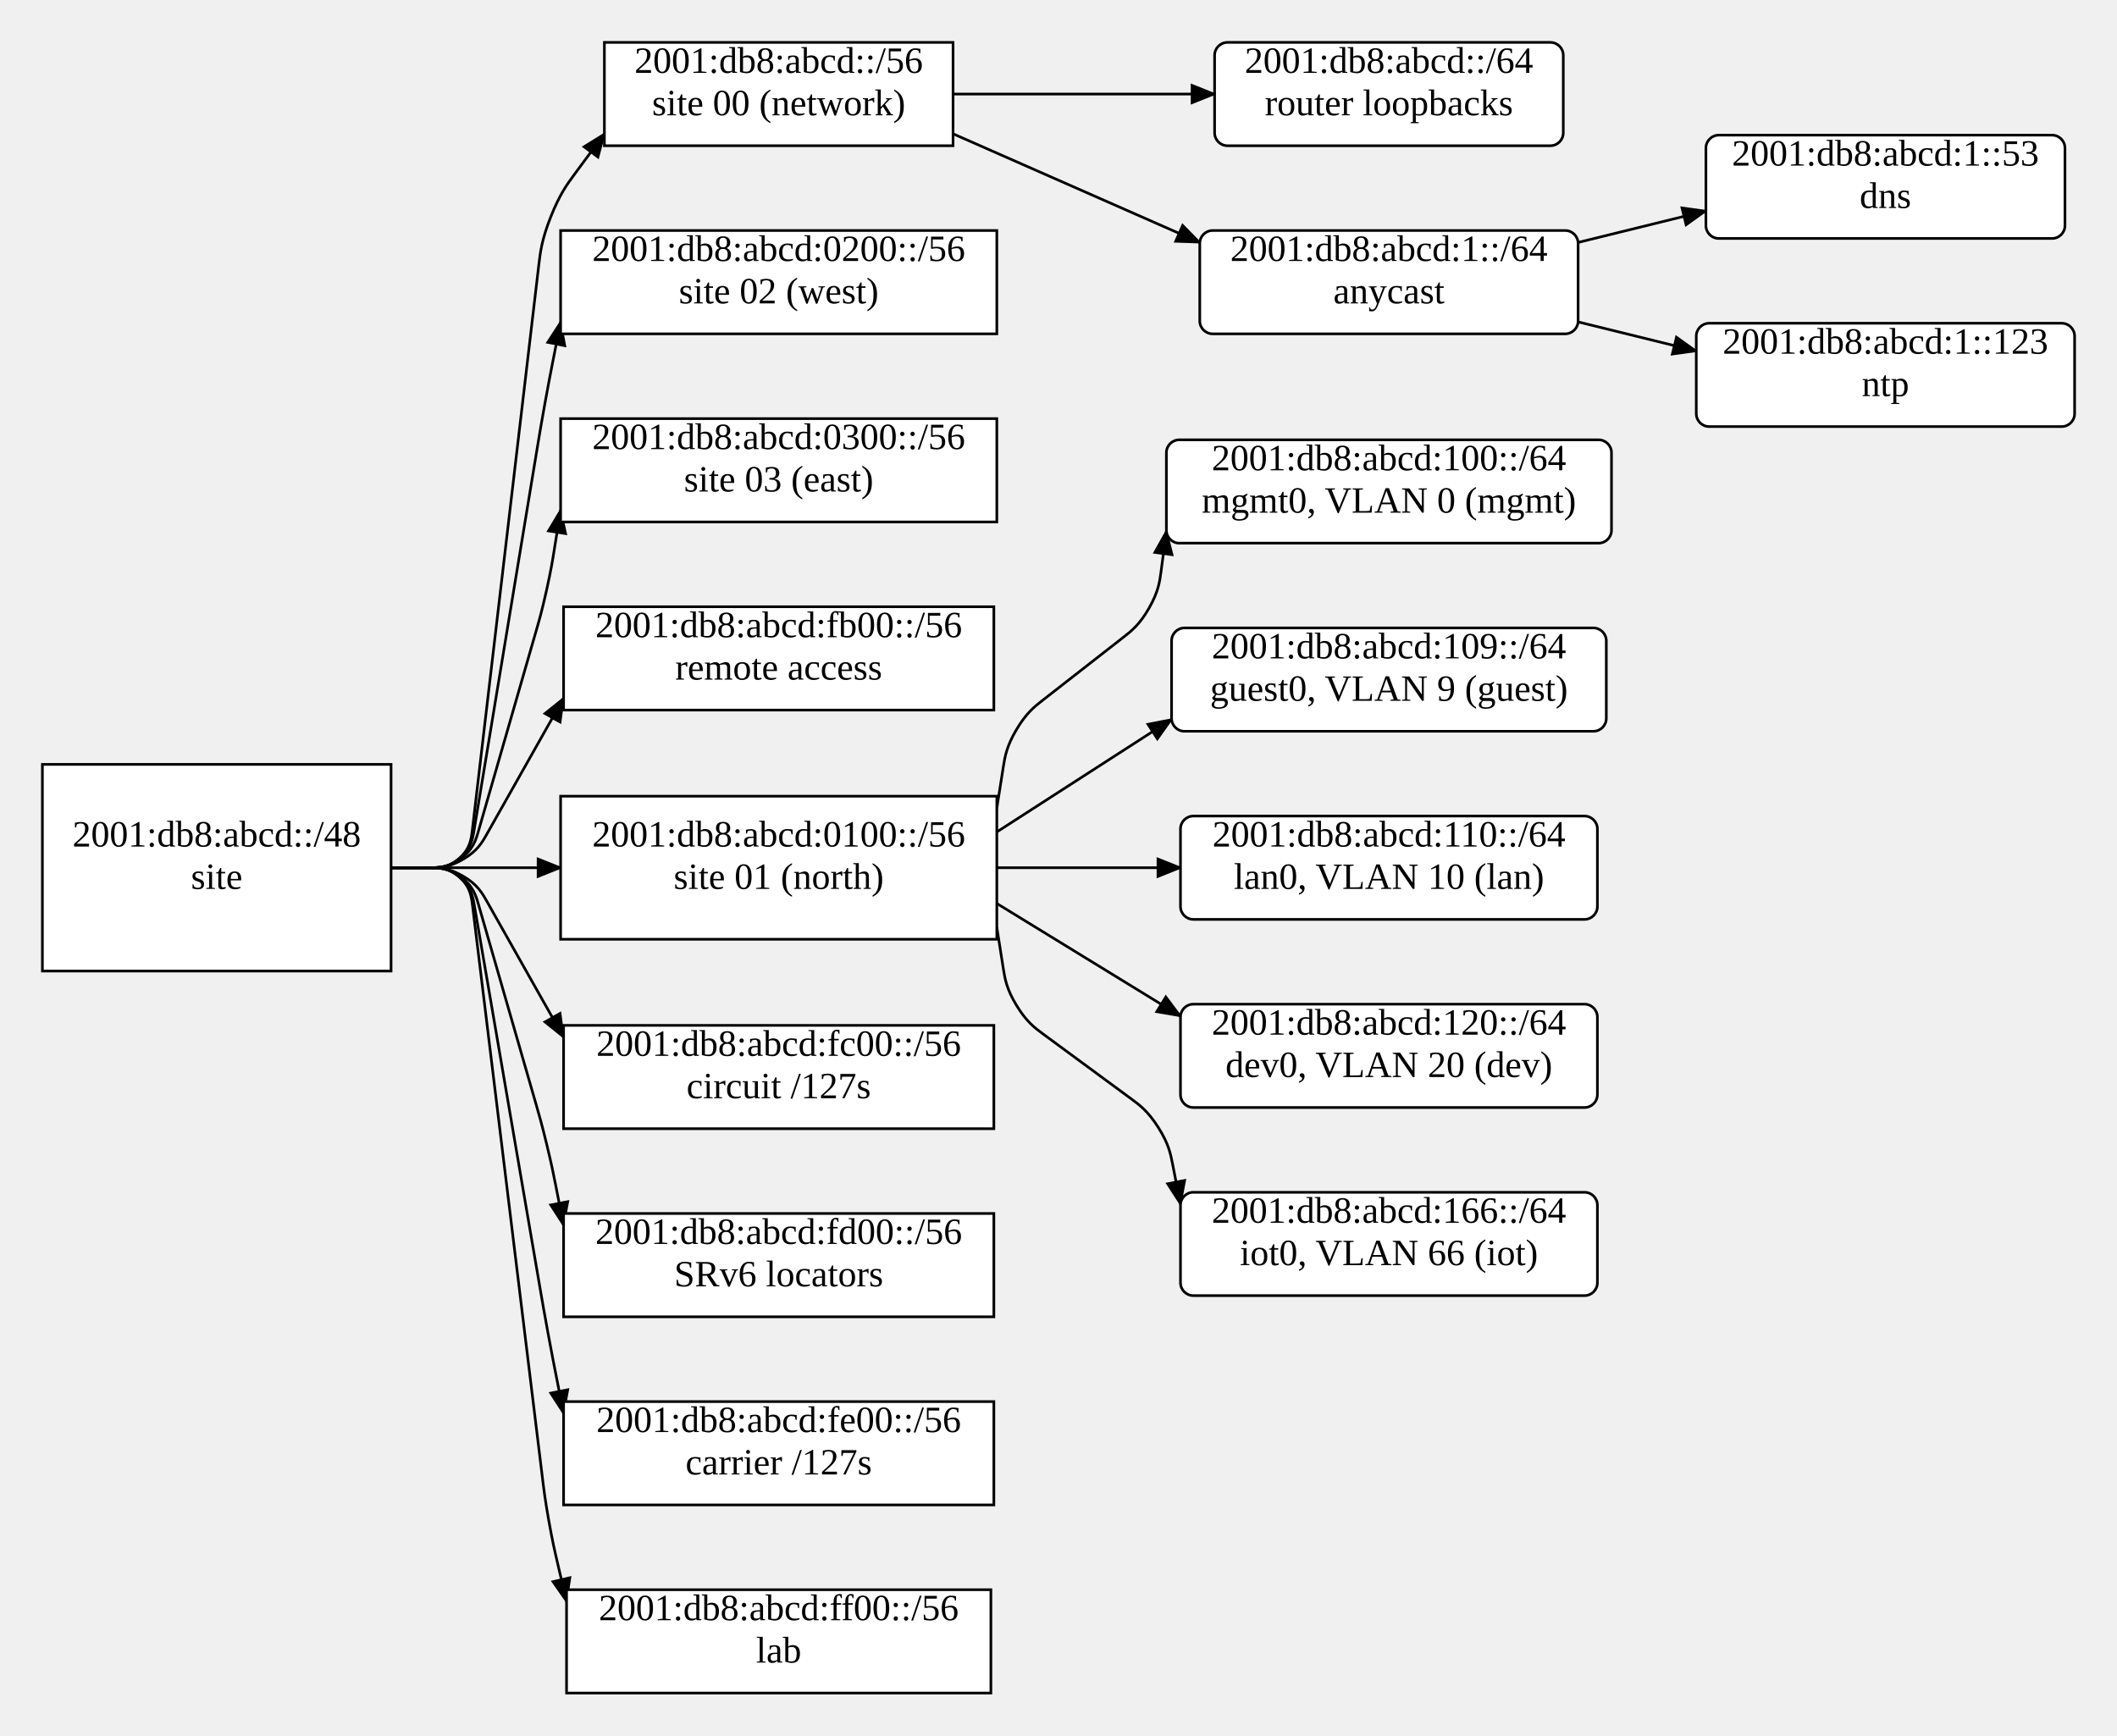
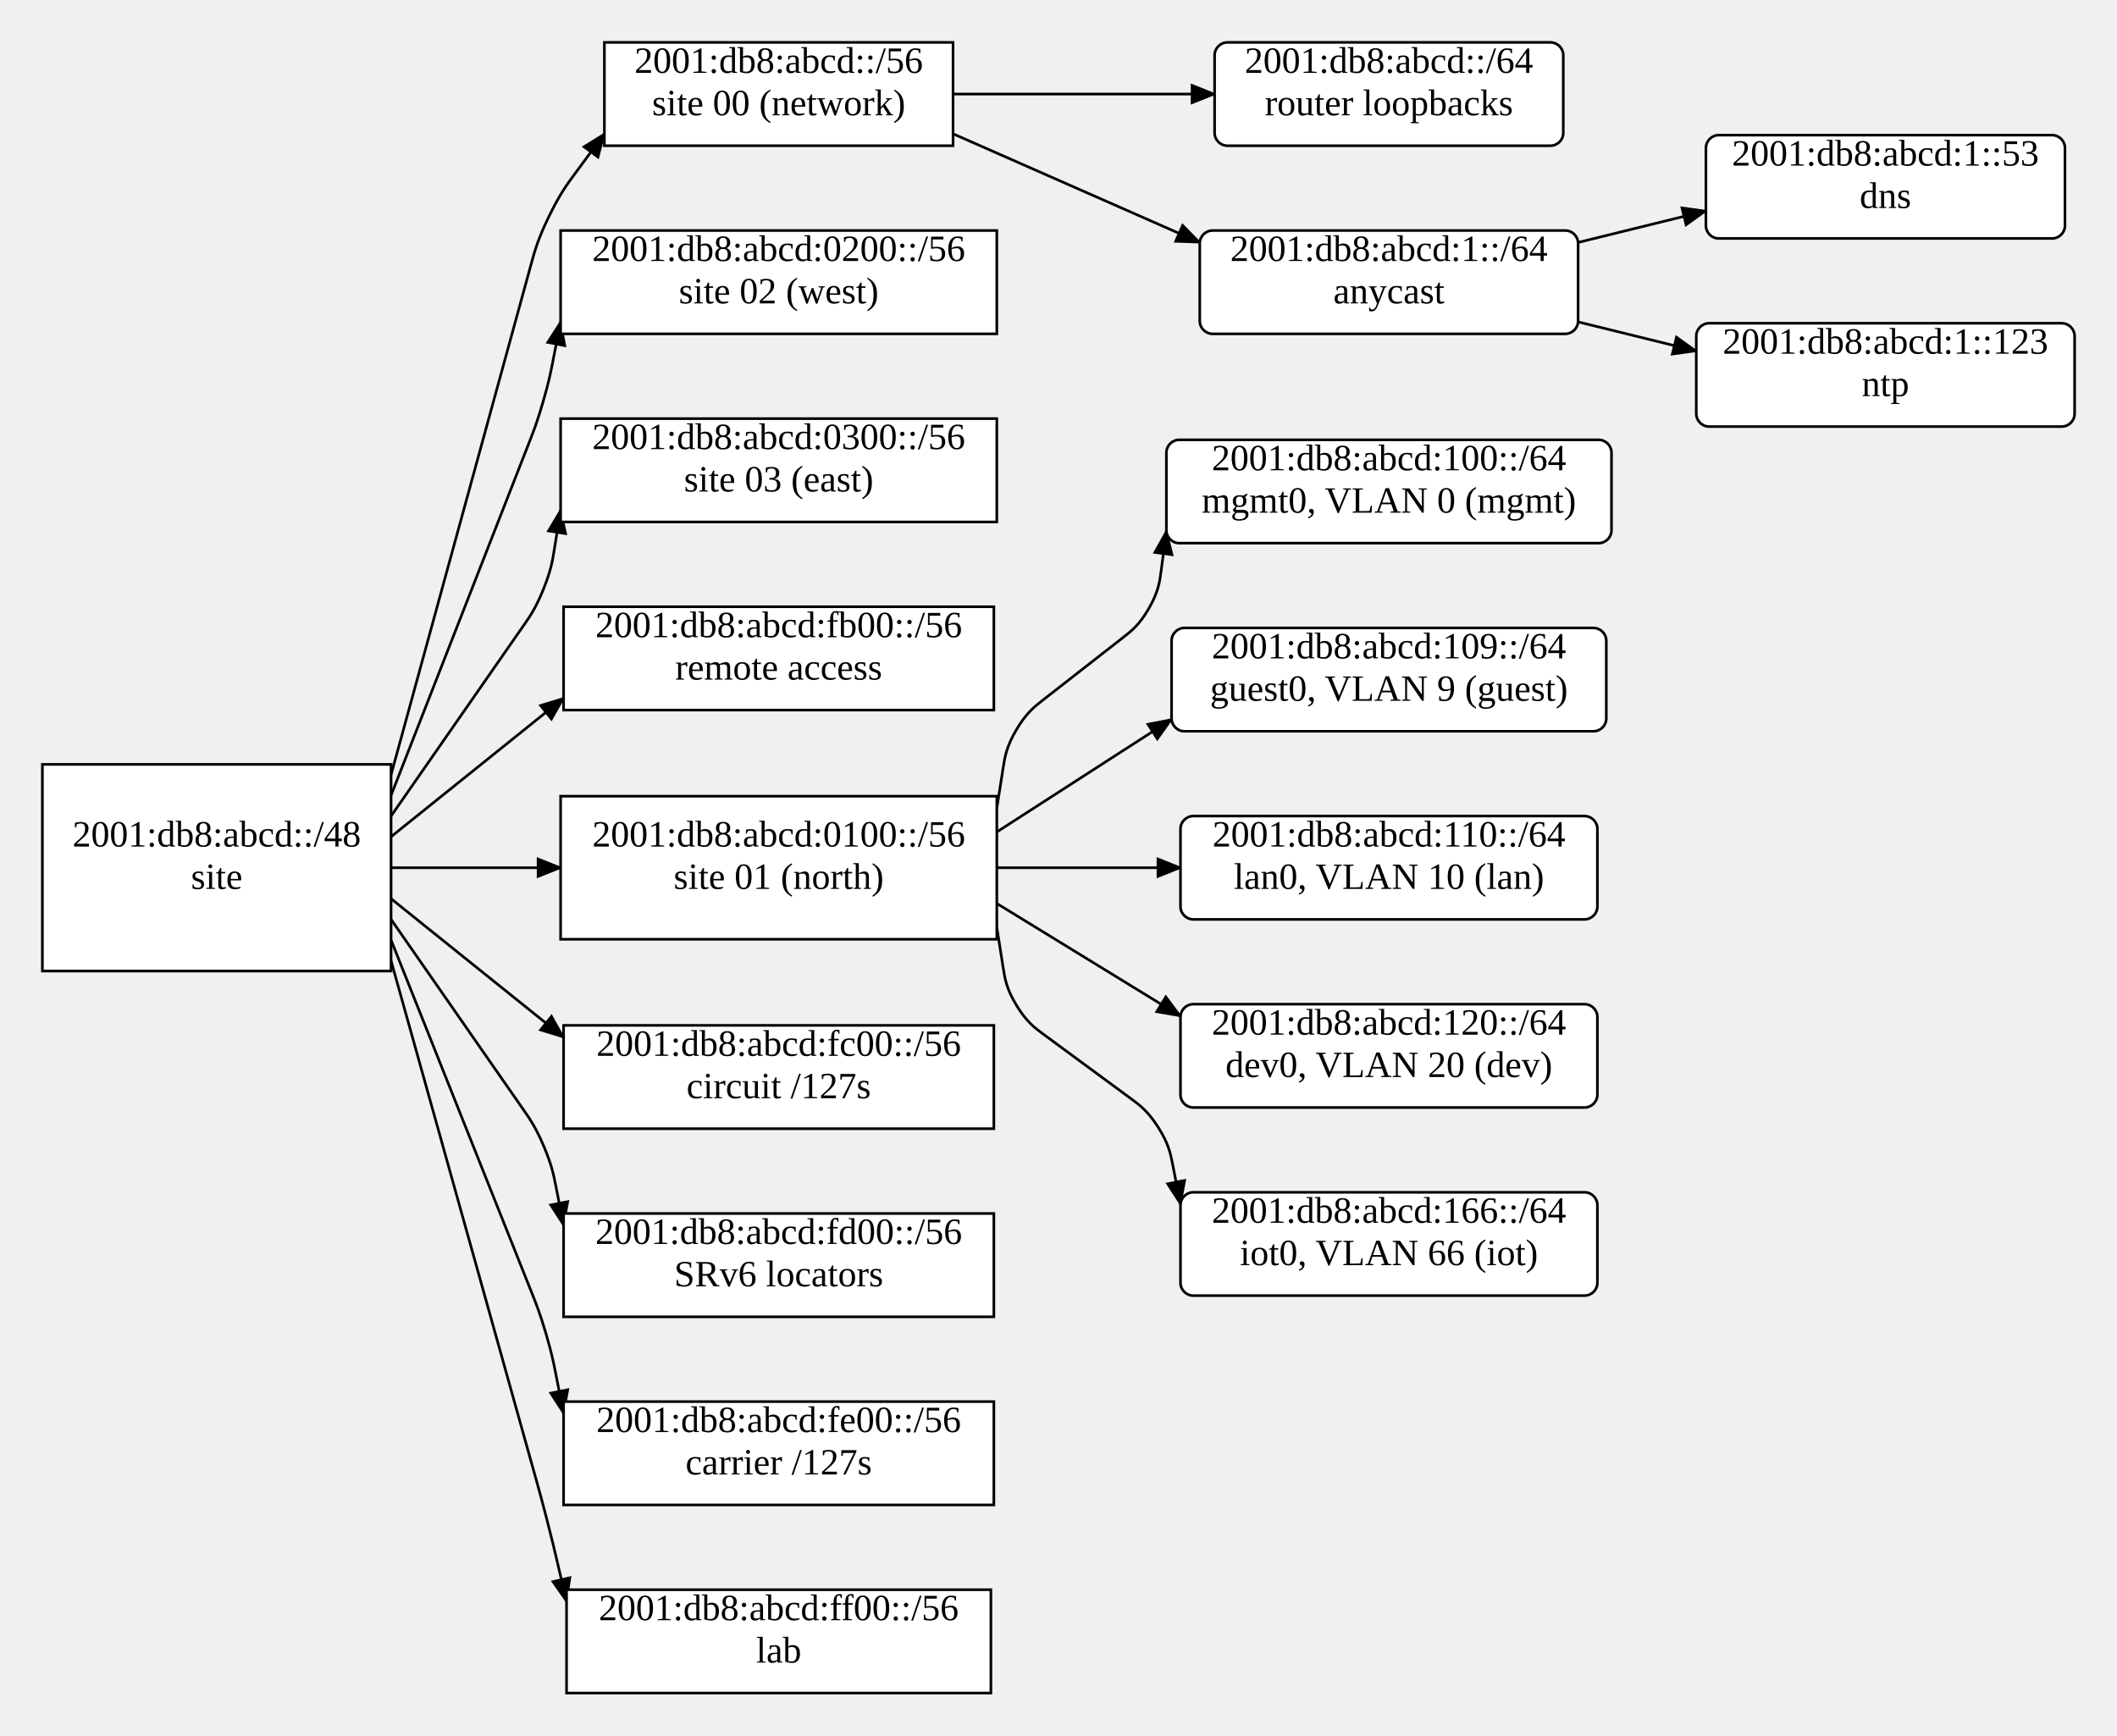
<svg xmlns="http://www.w3.org/2000/svg" width="799.04" height="655">
  <style type="text/css">
		.edge { fill: none; }
	</style>
  <defs>
    <marker id="normal" markerWidth="10" markerHeight="8" refX="9" refY="4" orient="auto-start-reverse" markerUnits="userSpaceOnUse">
      <path d="M0,0 L0,8 L10,4 z" fill="context-stroke" />
    </marker>
    <marker id="vee" markerWidth="10" markerHeight="8" refX="9" refY="4" orient="auto-start-reverse" markerUnits="userSpaceOnUse">
      <path d="M0,0 L10,4 L0,8 L3,4 z" fill="context-stroke" />
    </marker>
    <marker id="dot" markerWidth="8" markerHeight="8" refX="7" refY="4" orient="auto-start-reverse" markerUnits="userSpaceOnUse">
      <circle cx="4" cy="4" r="3.5" fill="context-stroke" />
    </marker>
    <marker id="odot" markerWidth="8" markerHeight="8" refX="7" refY="4" orient="auto-start-reverse" markerUnits="userSpaceOnUse">
      <circle cx="4" cy="4" r="3" fill="white" stroke="context-stroke" />
    </marker>
  </defs>
  <g>
-     <path class="edge" marker-end="url(#normal)" stroke="#000000" stroke-width="1" d="M147.6,327.5 L162.1,327.5 C165.725,327.5 169.35,327.5 173.399,323.9 C177.447,320.3 177.871,316.7 178.294,313.099 L203.385,99.827 C203.939,95.12 204.493,90.413 207.861,81.894 C211.23,73.375 214.045,69.562 216.86,65.75 L228.12,50.5 " />
-     <path class="edge" marker-end="url(#normal)" stroke="#000000" stroke-width="1" d="M147.6,327.5 L176.6,327.5 L211.6,327.5 " />
-     <path class="edge" marker-end="url(#normal)" stroke="#000000" stroke-width="1" d="M147.6,327.5 L162.1,327.5 C165.725,327.5 169.35,327.5 173.566,323.923 C177.782,320.347 178.373,316.771 178.964,313.194 L203.066,167.334 C203.7,163.501 204.333,159.667 205.717,152.021 C207.1,144.375 207.85,140.562 208.6,136.75 L211.6,121.5 " />
-     <path class="edge" marker-end="url(#normal)" stroke="#000000" stroke-width="1" d="M147.6,327.5 L162.1,327.5 C165.725,327.5 169.35,327.5 173.979,324.017 C178.608,320.534 179.612,317.05 180.616,313.567 L202.443,237.84 C203.512,234.13 204.581,230.42 206.261,222.897 C207.94,215.375 208.55,211.562 209.16,207.75 L211.6,192.5 " />
-     <path class="edge" marker-end="url(#normal)" stroke="#000000" stroke-width="1" d="M147.6,327.5 L162.1,327.5 C165.725,327.5 169.35,327.5 174.757,324.343 C180.163,321.186 181.945,318.029 183.727,314.872 L212.72,263.5 " />
-     <path class="edge" marker-end="url(#normal)" stroke="#000000" stroke-width="1" d="M147.6,327.5 L162.1,327.5 C165.725,327.5 169.35,327.5 174.757,330.657 C180.163,333.814 181.945,336.971 183.727,340.128 L212.72,391.5 " />
-     <path class="edge" marker-end="url(#normal)" stroke="#000000" stroke-width="1" d="M147.6,327.5 L162.1,327.5 C165.725,327.5 169.35,327.5 173.979,330.983 C178.608,334.466 179.612,337.95 180.616,341.433 L202.416,417.066 C203.492,420.799 204.568,424.533 206.394,432.079 C208.22,439.625 208.97,443.438 209.72,447.25 L212.72,462.5 " />
-     <path class="edge" marker-end="url(#normal)" stroke="#000000" stroke-width="1" d="M147.6,327.5 L162.1,327.5 C165.725,327.5 169.35,327.5 173.588,331.073 C177.826,334.646 178.44,338.218 179.053,341.791 L204.091,487.682 C204.748,491.511 205.406,495.341 206.813,502.983 C208.22,510.625 208.97,514.438 209.72,518.25 L212.72,533.5 " />
-     <path class="edge" marker-end="url(#normal)" stroke="#000000" stroke-width="1" d="M147.6,327.5 L162.1,327.5 C165.725,327.5 169.35,327.5 173.415,331.098 C177.479,334.696 177.919,338.295 178.359,341.893 L204.821,558.456 C205.295,562.342 205.77,566.228 207.135,573.926 C208.5,581.625 209.39,585.438 210.28,589.25 L213.84,604.5 " />
+     <path class="edge" marker-end="url(#normal)" stroke="#000000" stroke-width="1" d="M147.6,292.4 L200.584,99.281 C201.838,94.711 203.092,90.14 207.161,81.758 C211.23,73.375 214.045,69.562 216.86,65.75 L228.12,50.5 " />
+     <path class="edge" marker-end="url(#normal)" stroke="#000000" stroke-width="1" d="M147.6,327.5 L211.6,327.5 " />
+     <path class="edge" marker-end="url(#normal)" stroke="#000000" stroke-width="1" d="M147.6,300.2 L199.936,166.473 C201.352,162.855 202.768,159.237 204.934,151.806 C207.1,144.375 207.85,140.562 208.6,136.75 L211.6,121.5 " />
+     <path class="edge" marker-end="url(#normal)" stroke="#000000" stroke-width="1" d="M147.6,308 L197.902,235.679 C200.106,232.509 202.311,229.339 205.125,222.357 C207.94,215.375 208.55,211.562 209.16,207.75 L211.6,192.5 " />
+     <path class="edge" marker-end="url(#normal)" stroke="#000000" stroke-width="1" d="M147.6,315.8 L212.72,263.5 " />
+     <path class="edge" marker-end="url(#normal)" stroke="#000000" stroke-width="1" d="M147.6,339.2 L212.72,391.5 " />
+     <path class="edge" marker-end="url(#normal)" stroke="#000000" stroke-width="1" d="M147.6,347 L197.845,419.241 C200.064,422.43 202.283,425.62 205.251,432.623 C208.22,439.625 208.97,443.438 209.72,447.25 L212.72,462.5 " />
+     <path class="edge" marker-end="url(#normal)" stroke="#000000" stroke-width="1" d="M147.6,354.8 L200.961,488.564 C202.401,492.173 203.841,495.782 206.03,503.204 C208.22,510.625 208.97,514.438 209.72,518.25 L212.72,533.5 " />
+     <path class="edge" marker-end="url(#normal)" stroke="#000000" stroke-width="1" d="M147.6,362.6 L202.502,558.919 C203.557,562.689 204.611,566.459 206.556,574.042 C208.5,581.625 209.39,585.438 210.28,589.25 L213.84,604.5 " />
    <path class="edge" marker-end="url(#normal)" stroke="#000000" stroke-width="1" d="M359.72,35.5 L458.44,35.5 " />
    <path class="edge" marker-end="url(#normal)" stroke="#000000" stroke-width="1" d="M359.72,50.5 L452.84,91.5 " />
    <path class="edge" marker-end="url(#normal)" stroke="#000000" stroke-width="1" d="M595.64,91.5 L643.88,79.62 " />
    <path class="edge" marker-end="url(#normal)" stroke="#000000" stroke-width="1" d="M595.64,121.5 L640.24,132.486 " />
    <path class="edge" marker-end="url(#normal)" stroke="#000000" stroke-width="1" d="M376.24,305 L378.68,289.5 C379.29,285.625 379.9,281.75 383.602,275.461 C387.304,269.172 390.396,266.758 393.488,264.344 L424.074,240.466 C427.106,238.1 430.137,235.733 433.674,229.554 C437.21,223.375 437.715,219.562 438.22,215.75 L440.24,200.5 " />
    <path class="edge" marker-end="url(#normal)" stroke="#000000" stroke-width="1" d="M376.24,314 L442.2,271.5 " />
    <path class="edge" marker-end="url(#normal)" stroke="#000000" stroke-width="1" d="M376.24,327.5 L445.56,327.5 " />
    <path class="edge" marker-end="url(#normal)" stroke="#000000" stroke-width="1" d="M376.24,341 L445.56,383.5 " />
    <path class="edge" marker-end="url(#normal)" stroke="#000000" stroke-width="1" d="M376.24,350 L378.68,365.5 C379.29,369.375 379.9,373.25 383.67,379.45 C387.439,385.65 390.599,387.974 393.758,390.299 L427.041,414.789 C430.171,417.092 433.301,419.394 437.18,425.51 C441.06,431.625 441.81,435.438 442.56,439.25 L445.56,454.5 " />
    <rect x="16" y="288.5" width="131.6" height="78" class="node" fill="#FFFFFF" stroke="#000000" stroke-width="1" />
    <text text-anchor="middle" alignment-baseline="middle" x="81.8" y="319.5" font-size="14" fill="#000000">2001:db8:abcd::/48</text>
    <text text-anchor="middle" alignment-baseline="middle" x="81.8" y="335.5" font-size="14" fill="#000000">site</text>
    <rect x="228.12" y="16" width="131.6" height="39" class="node" fill="#FFFFFF" stroke="#000000" stroke-width="1" />
    <text text-anchor="middle" alignment-baseline="middle" x="293.92" y="27.5" font-size="14" fill="#000000">2001:db8:abcd::/56</text>
    <text text-anchor="middle" alignment-baseline="middle" x="293.92" y="43.5" font-size="14" fill="#000000">site 00 (network)</text>
    <rect x="211.6" y="300.5" width="164.64" height="54" class="node" fill="#FFFFFF" stroke="#000000" stroke-width="1" />
    <text text-anchor="middle" alignment-baseline="middle" x="293.92" y="319.5" font-size="14" fill="#000000">2001:db8:abcd:0100::/56</text>
    <text text-anchor="middle" alignment-baseline="middle" x="293.92" y="335.5" font-size="14" fill="#000000">site 01 (north)</text>
    <rect x="211.6" y="87" width="164.64" height="39" class="node" fill="#FFFFFF" stroke="#000000" stroke-width="1" />
    <text text-anchor="middle" alignment-baseline="middle" x="293.92" y="98.5" font-size="14" fill="#000000">2001:db8:abcd:0200::/56</text>
    <text text-anchor="middle" alignment-baseline="middle" x="293.92" y="114.5" font-size="14" fill="#000000">site 02 (west)</text>
    <rect x="211.6" y="158" width="164.64" height="39" class="node" fill="#FFFFFF" stroke="#000000" stroke-width="1" />
    <text text-anchor="middle" alignment-baseline="middle" x="293.92" y="169.5" font-size="14" fill="#000000">2001:db8:abcd:0300::/56</text>
    <text text-anchor="middle" alignment-baseline="middle" x="293.92" y="185.5" font-size="14" fill="#000000">site 03 (east)</text>
    <rect x="212.72" y="229" width="162.4" height="39" class="node" fill="#FFFFFF" stroke="#000000" stroke-width="1" />
    <text text-anchor="middle" alignment-baseline="middle" x="293.92" y="240.5" font-size="14" fill="#000000">2001:db8:abcd:fb00::/56</text>
    <text text-anchor="middle" alignment-baseline="middle" x="293.92" y="256.5" font-size="14" fill="#000000">remote access</text>
    <rect x="212.72" y="387" width="162.4" height="39" class="node" fill="#FFFFFF" stroke="#000000" stroke-width="1" />
    <text text-anchor="middle" alignment-baseline="middle" x="293.92" y="398.5" font-size="14" fill="#000000">2001:db8:abcd:fc00::/56</text>
    <text text-anchor="middle" alignment-baseline="middle" x="293.92" y="414.5" font-size="14" fill="#000000">circuit /127s</text>
    <rect x="212.72" y="458" width="162.4" height="39" class="node" fill="#FFFFFF" stroke="#000000" stroke-width="1" />
    <text text-anchor="middle" alignment-baseline="middle" x="293.92" y="469.5" font-size="14" fill="#000000">2001:db8:abcd:fd00::/56</text>
    <text text-anchor="middle" alignment-baseline="middle" x="293.92" y="485.5" font-size="14" fill="#000000">SRv6 locators</text>
    <rect x="212.72" y="529" width="162.4" height="39" class="node" fill="#FFFFFF" stroke="#000000" stroke-width="1" />
    <text text-anchor="middle" alignment-baseline="middle" x="293.92" y="540.5" font-size="14" fill="#000000">2001:db8:abcd:fe00::/56</text>
    <text text-anchor="middle" alignment-baseline="middle" x="293.92" y="556.5" font-size="14" fill="#000000">carrier /127s</text>
    <rect x="213.84" y="600" width="160.16" height="39" class="node" fill="#FFFFFF" stroke="#000000" stroke-width="1" />
    <text text-anchor="middle" alignment-baseline="middle" x="293.92" y="611.5" font-size="14" fill="#000000">2001:db8:abcd:ff00::/56</text>
    <text text-anchor="middle" alignment-baseline="middle" x="293.92" y="627.5" font-size="14" fill="#000000">lab</text>
    <rect x="458.44" y="16" width="131.6" height="39" rx="4.875" class="node" fill="#FFFFFF" stroke="#000000" stroke-width="1" />
    <text text-anchor="middle" alignment-baseline="middle" x="524.24" y="27.5" font-size="14" fill="#000000">2001:db8:abcd::/64</text>
    <text text-anchor="middle" alignment-baseline="middle" x="524.24" y="43.5" font-size="14" fill="#000000">router loopbacks</text>
    <rect x="452.84" y="87" width="142.8" height="39" rx="4.875" class="node" fill="#FFFFFF" stroke="#000000" stroke-width="1" />
    <text text-anchor="middle" alignment-baseline="middle" x="524.24" y="98.5" font-size="14" fill="#000000">2001:db8:abcd:1::/64</text>
    <text text-anchor="middle" alignment-baseline="middle" x="524.24" y="114.5" font-size="14" fill="#000000">anycast</text>
    <rect x="643.88" y="51" width="135.52" height="39" rx="4.875" class="node" fill="#FFFFFF" stroke="#000000" stroke-width="1" />
    <text text-anchor="middle" alignment-baseline="middle" x="711.64" y="62.5" font-size="14" fill="#000000">2001:db8:abcd:1::53</text>
    <text text-anchor="middle" alignment-baseline="middle" x="711.64" y="78.5" font-size="14" fill="#000000">dns</text>
    <rect x="640.24" y="122" width="142.8" height="39" rx="4.875" class="node" fill="#FFFFFF" stroke="#000000" stroke-width="1" />
    <text text-anchor="middle" alignment-baseline="middle" x="711.64" y="133.5" font-size="14" fill="#000000">2001:db8:abcd:1::123</text>
    <text text-anchor="middle" alignment-baseline="middle" x="711.64" y="149.5" font-size="14" fill="#000000">ntp</text>
    <rect x="440.24" y="166" width="168" height="39" rx="4.875" class="node" fill="#FFFFFF" stroke="#000000" stroke-width="1" />
    <text text-anchor="middle" alignment-baseline="middle" x="524.24" y="177.5" font-size="14" fill="#000000">2001:db8:abcd:100::/64</text>
    <text text-anchor="middle" alignment-baseline="middle" x="524.24" y="193.5" font-size="14" fill="#000000">mgmt0, VLAN 0 (mgmt)</text>
    <rect x="442.2" y="237" width="164.08" height="39" rx="4.875" class="node" fill="#FFFFFF" stroke="#000000" stroke-width="1" />
    <text text-anchor="middle" alignment-baseline="middle" x="524.24" y="248.5" font-size="14" fill="#000000">2001:db8:abcd:109::/64</text>
    <text text-anchor="middle" alignment-baseline="middle" x="524.24" y="264.5" font-size="14" fill="#000000">guest0, VLAN 9 (guest)</text>
    <rect x="445.56" y="308" width="157.36" height="39" rx="4.875" class="node" fill="#FFFFFF" stroke="#000000" stroke-width="1" />
    <text text-anchor="middle" alignment-baseline="middle" x="524.24" y="319.5" font-size="14" fill="#000000">2001:db8:abcd:110::/64</text>
    <text text-anchor="middle" alignment-baseline="middle" x="524.24" y="335.5" font-size="14" fill="#000000">lan0, VLAN 10 (lan)</text>
    <rect x="445.56" y="379" width="157.36" height="39" rx="4.875" class="node" fill="#FFFFFF" stroke="#000000" stroke-width="1" />
    <text text-anchor="middle" alignment-baseline="middle" x="524.24" y="390.5" font-size="14" fill="#000000">2001:db8:abcd:120::/64</text>
    <text text-anchor="middle" alignment-baseline="middle" x="524.24" y="406.5" font-size="14" fill="#000000">dev0, VLAN 20 (dev)</text>
    <rect x="445.56" y="450" width="157.36" height="39" rx="4.875" class="node" fill="#FFFFFF" stroke="#000000" stroke-width="1" />
    <text text-anchor="middle" alignment-baseline="middle" x="524.24" y="461.5" font-size="14" fill="#000000">2001:db8:abcd:166::/64</text>
    <text text-anchor="middle" alignment-baseline="middle" x="524.24" y="477.5" font-size="14" fill="#000000">iot0, VLAN 66 (iot)</text>
  </g>
</svg>
